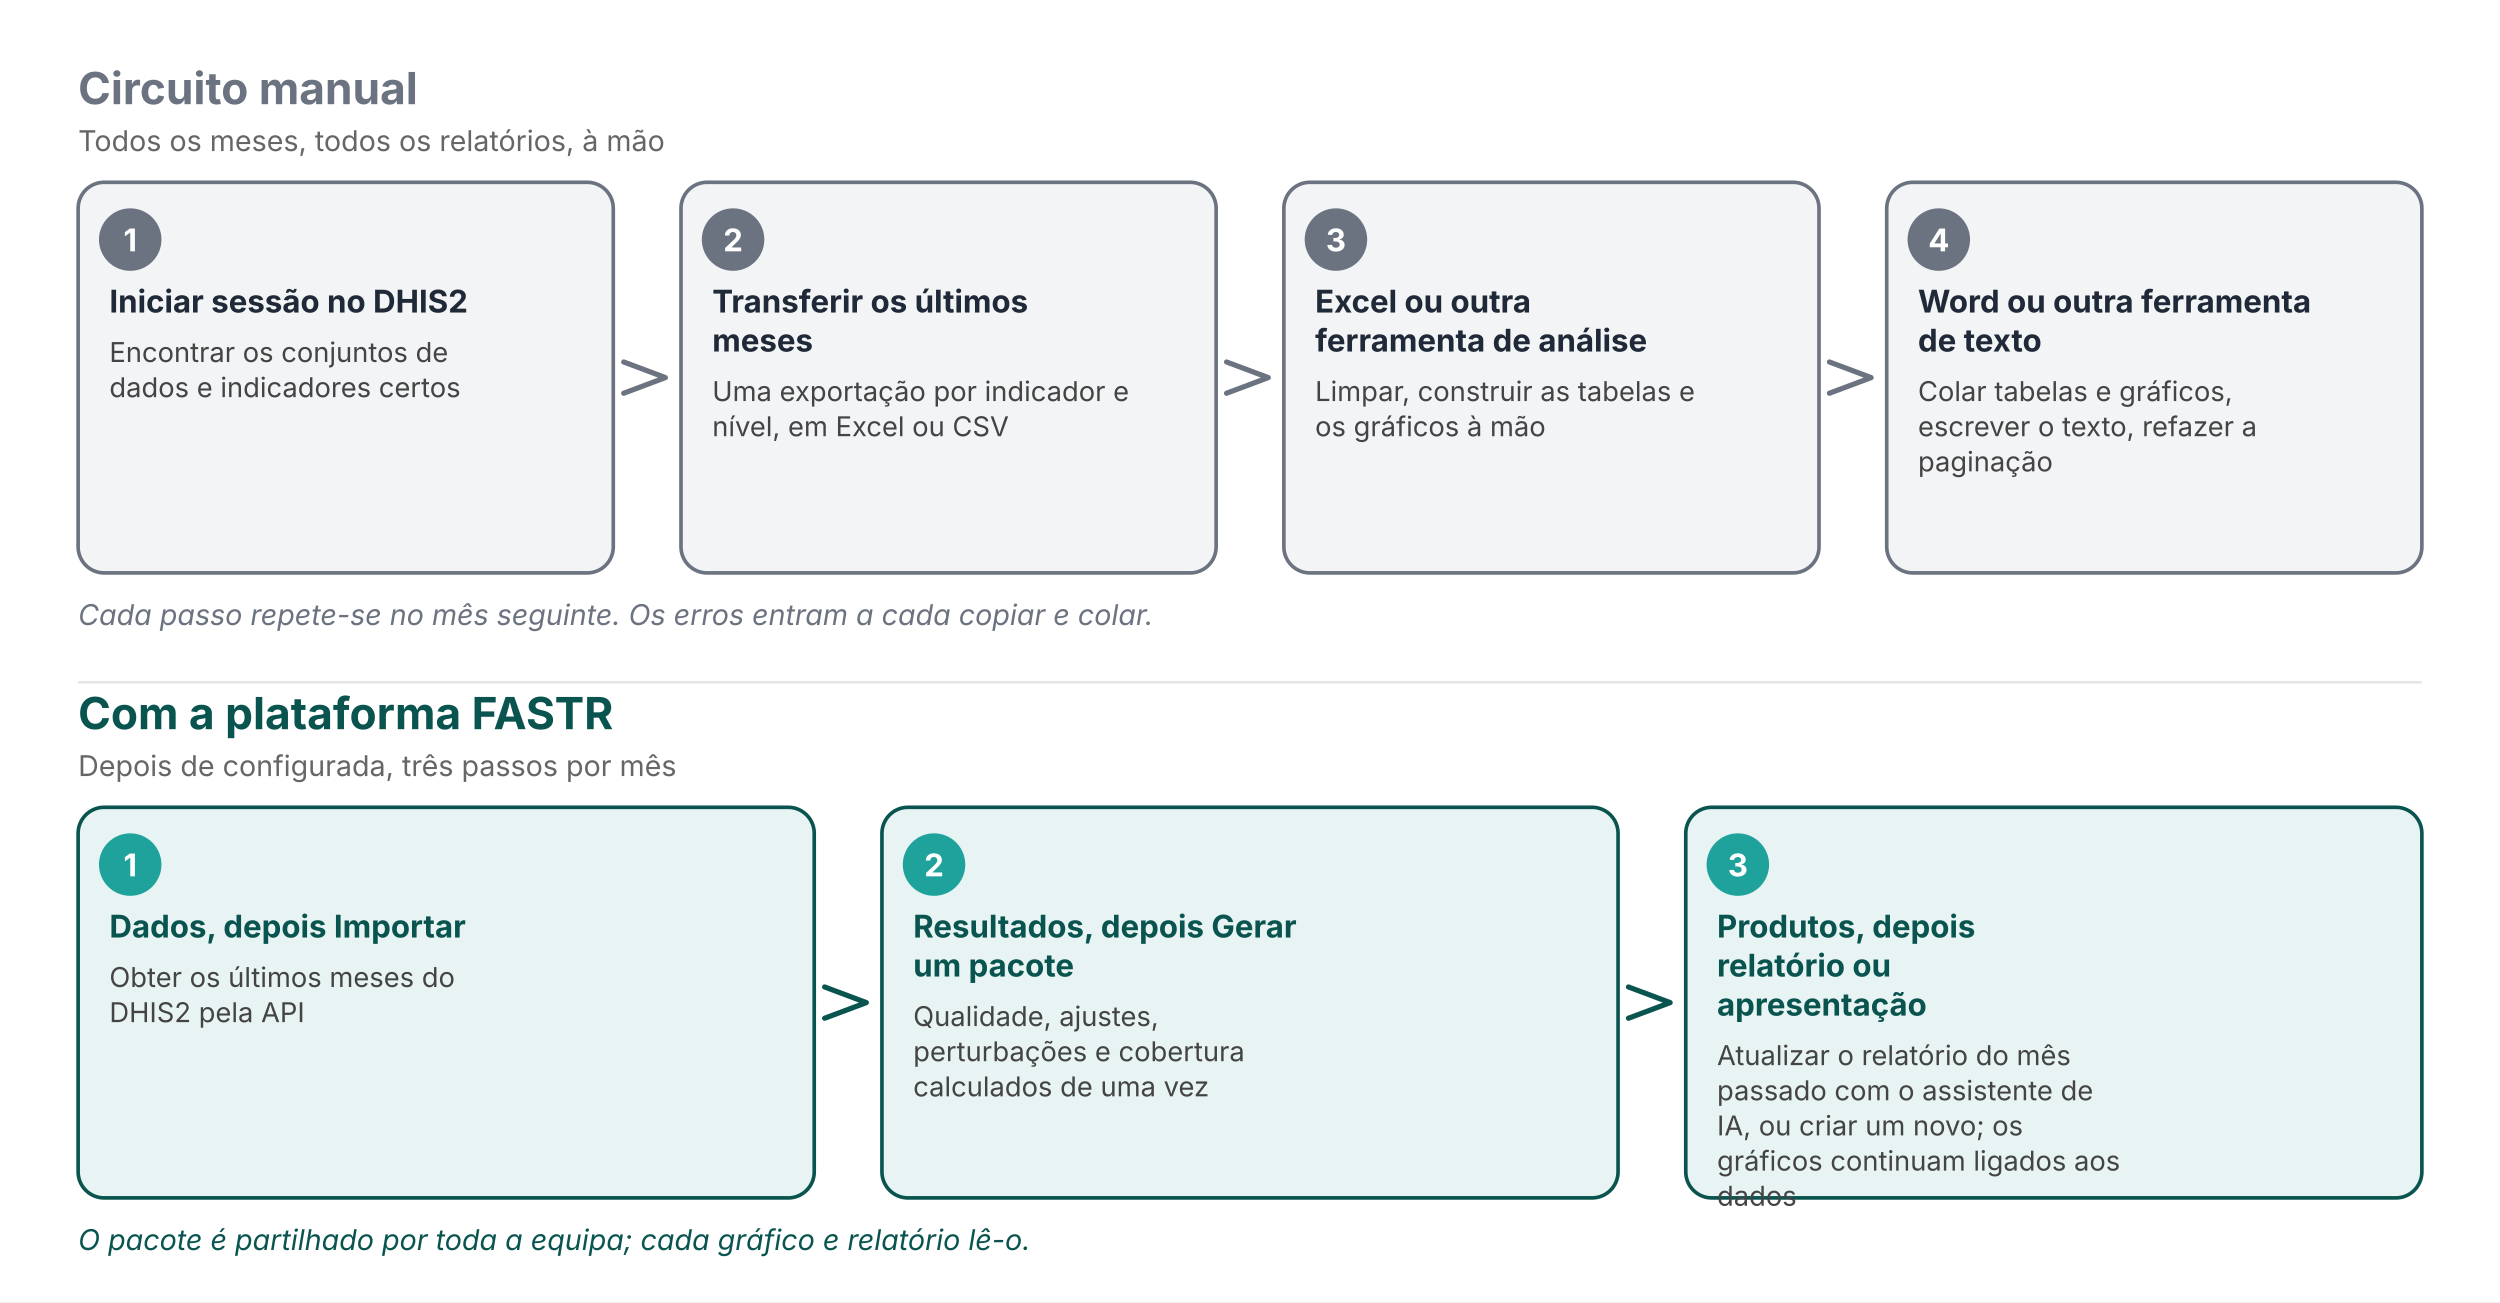
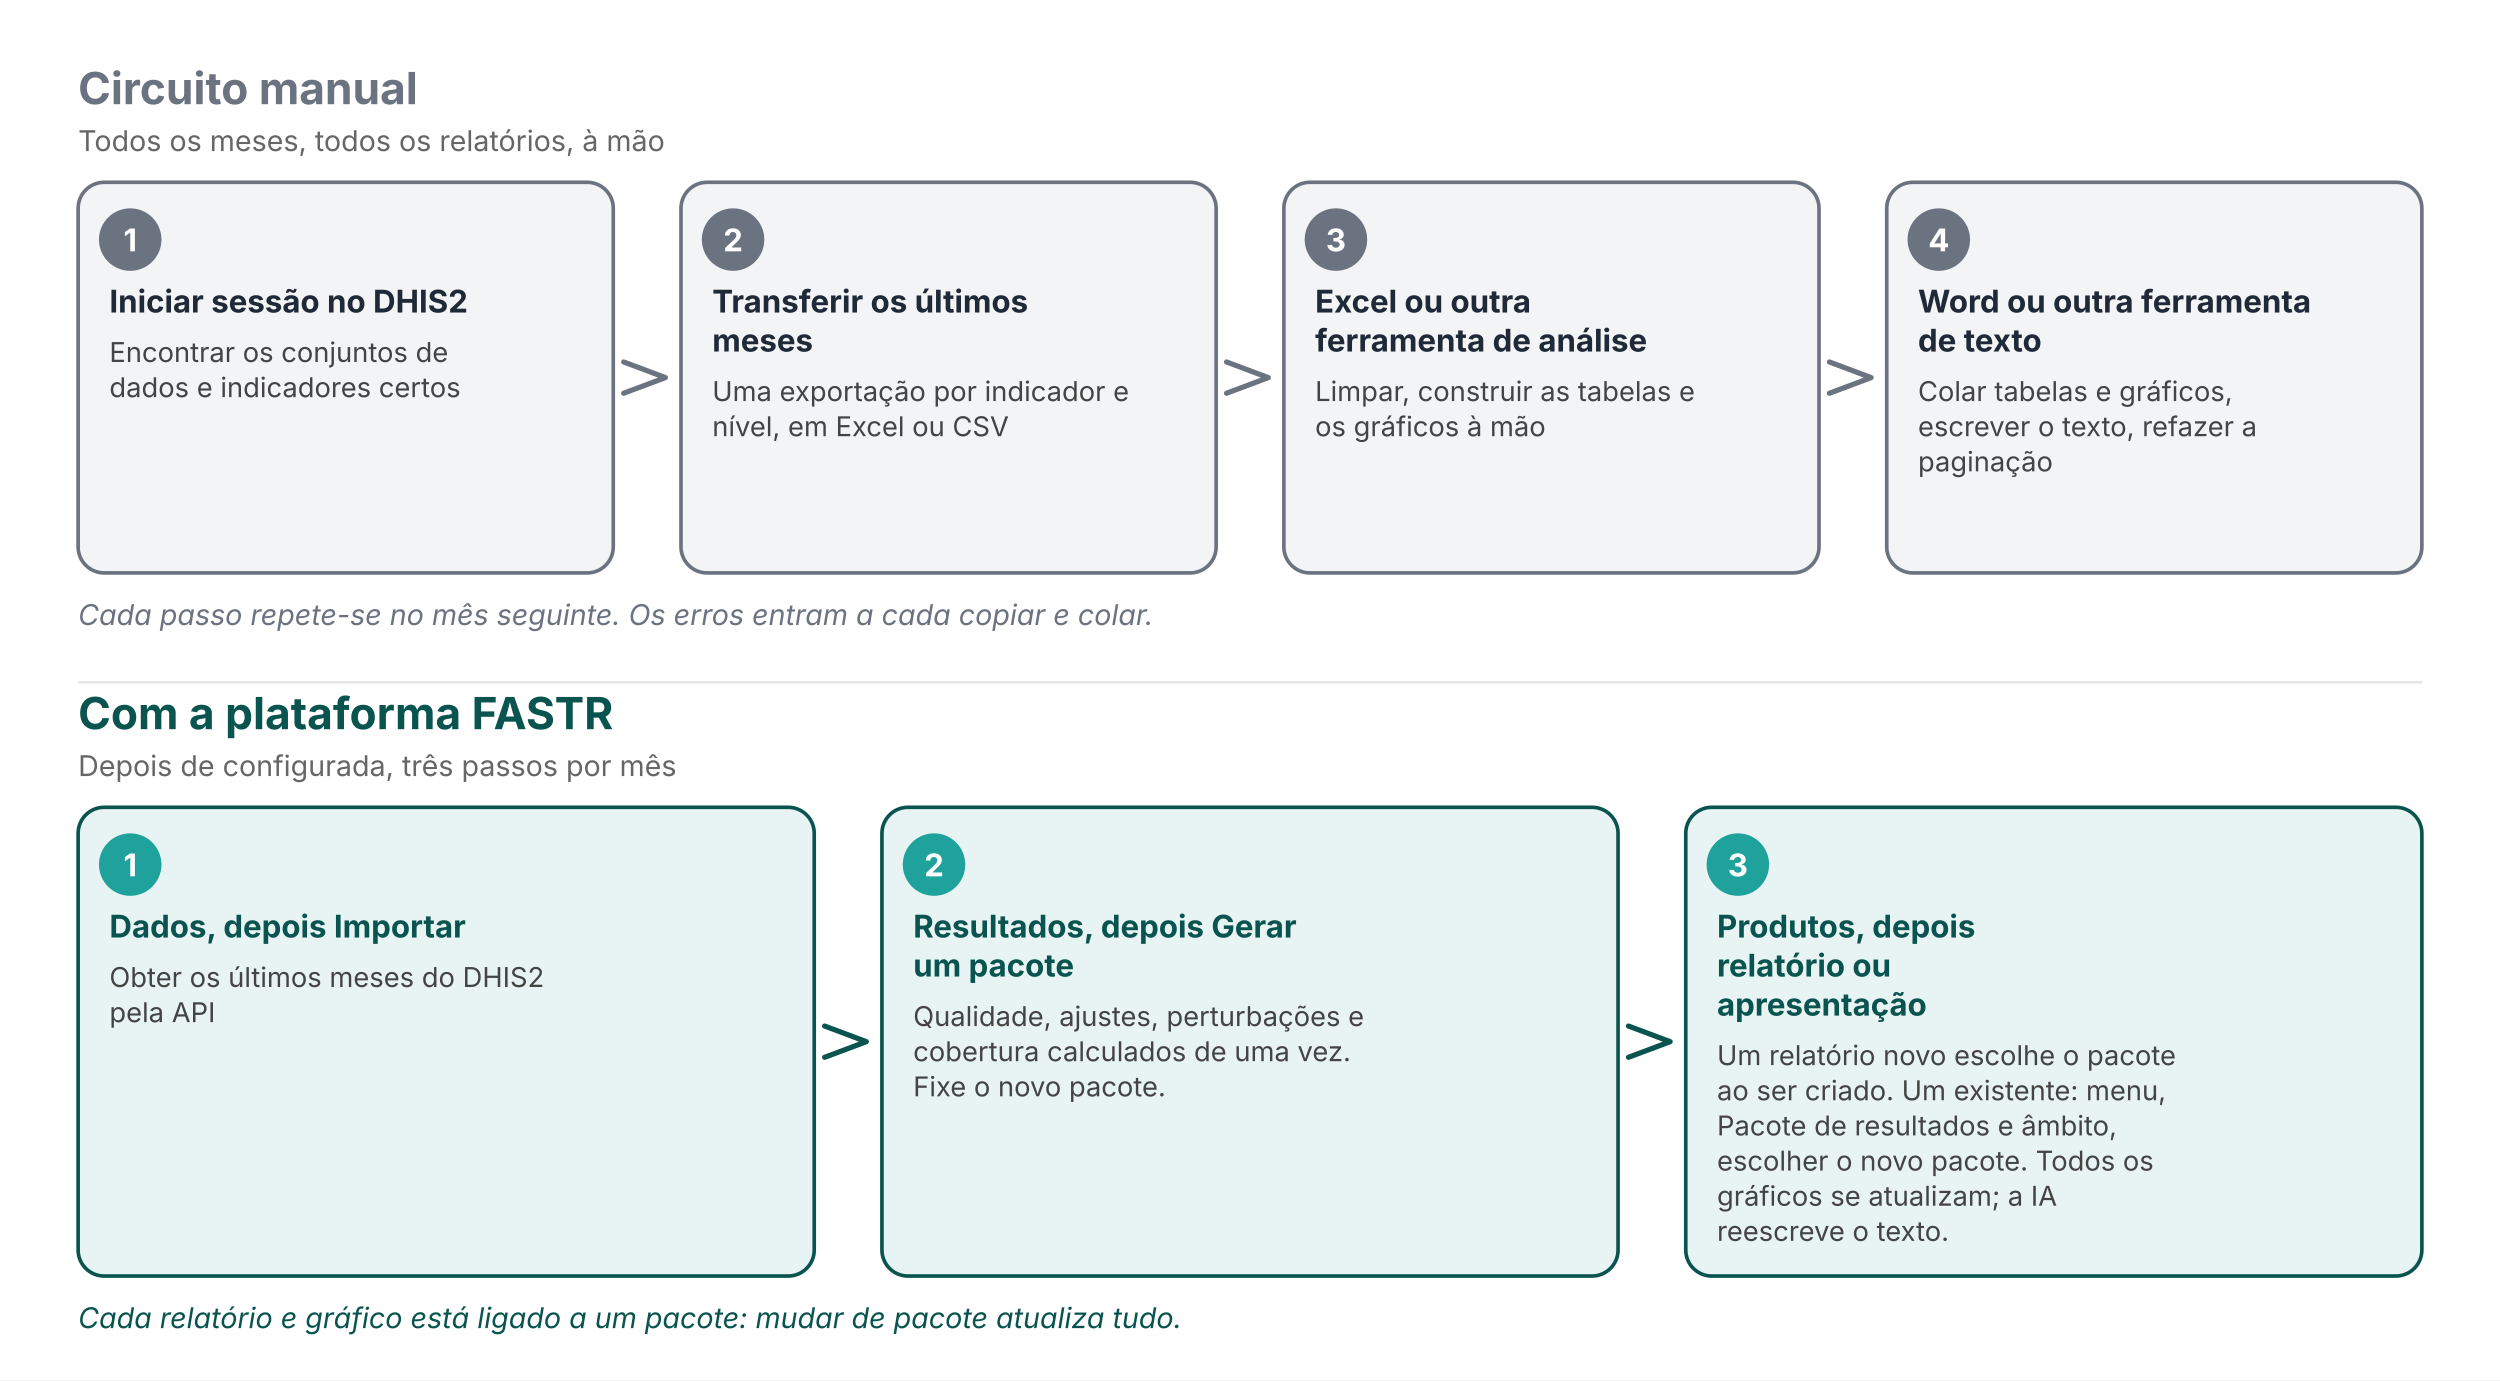
- <svg xmlns="http://www.w3.org/2000/svg" viewBox="0 0 960 500">
-   <rect width="960" height="500" fill="#ffffff" />
+ <svg xmlns="http://www.w3.org/2000/svg" viewBox="0 0 960 530">
+   <rect width="960" height="530" fill="#ffffff" />
  <text x="30" y="40" font-family="Inter, -apple-system, sans-serif" font-size="17" font-weight="700" fill="#6B7280">Circuito manual</text>
  <text x="30" y="58" font-family="Inter, -apple-system, sans-serif" font-size="11" fill="#666">Todos os meses, todos os relatórios, à mão</text>
  <rect x="30.0" y="70" width="205.5" height="150" rx="10" fill="#F3F4F6" stroke="#6B7280" stroke-width="1.4" />
  <circle cx="50.0" cy="92" r="12" fill="#6B7280" />
  <text x="50.0" y="96.5" text-anchor="middle" font-family="Inter, -apple-system, sans-serif" font-size="12" font-weight="700" fill="#ffffff">1</text>
  <text x="42.0" y="120" font-family="Inter, -apple-system, sans-serif" font-size="12" font-weight="700" fill="#1F2937">Iniciar sessão no DHIS2</text>
  <text x="42.0" y="139" font-family="Inter, -apple-system, sans-serif" font-size="10.5" fill="#444">Encontrar os conjuntos de</text>
  <text x="42.0" y="152.5" font-family="Inter, -apple-system, sans-serif" font-size="10.5" fill="#444">dados e indicadores certos</text>
  <polyline points="239.5,139.0 255.5,145.0 239.5,151.0" fill="none" stroke="#6B7280" stroke-width="2" stroke-linejoin="round" stroke-linecap="round" />
  <rect x="261.5" y="70" width="205.5" height="150" rx="10" fill="#F3F4F6" stroke="#6B7280" stroke-width="1.4" />
  <circle cx="281.5" cy="92" r="12" fill="#6B7280" />
  <text x="281.5" y="96.5" text-anchor="middle" font-family="Inter, -apple-system, sans-serif" font-size="12" font-weight="700" fill="#ffffff">2</text>
  <text x="273.5" y="120" font-family="Inter, -apple-system, sans-serif" font-size="12" font-weight="700" fill="#1F2937">Transferir os últimos</text>
  <text x="273.5" y="135" font-family="Inter, -apple-system, sans-serif" font-size="12" font-weight="700" fill="#1F2937">meses</text>
  <text x="273.5" y="154" font-family="Inter, -apple-system, sans-serif" font-size="10.5" fill="#444">Uma exportação por indicador e</text>
  <text x="273.5" y="167.5" font-family="Inter, -apple-system, sans-serif" font-size="10.5" fill="#444">nível, em Excel ou CSV</text>
  <polyline points="471.0,139.0 487.0,145.0 471.0,151.0" fill="none" stroke="#6B7280" stroke-width="2" stroke-linejoin="round" stroke-linecap="round" />
  <rect x="493.0" y="70" width="205.5" height="150" rx="10" fill="#F3F4F6" stroke="#6B7280" stroke-width="1.4" />
  <circle cx="513.0" cy="92" r="12" fill="#6B7280" />
  <text x="513.0" y="96.5" text-anchor="middle" font-family="Inter, -apple-system, sans-serif" font-size="12" font-weight="700" fill="#ffffff">3</text>
  <text x="505.0" y="120" font-family="Inter, -apple-system, sans-serif" font-size="12" font-weight="700" fill="#1F2937">Excel ou outra</text>
  <text x="505.0" y="135" font-family="Inter, -apple-system, sans-serif" font-size="12" font-weight="700" fill="#1F2937">ferramenta de análise</text>
  <text x="505.0" y="154" font-family="Inter, -apple-system, sans-serif" font-size="10.5" fill="#444">Limpar, construir as tabelas e</text>
  <text x="505.0" y="167.5" font-family="Inter, -apple-system, sans-serif" font-size="10.5" fill="#444">os gráficos à mão</text>
  <polyline points="702.5,139.0 718.5,145.0 702.5,151.0" fill="none" stroke="#6B7280" stroke-width="2" stroke-linejoin="round" stroke-linecap="round" />
  <rect x="724.5" y="70" width="205.5" height="150" rx="10" fill="#F3F4F6" stroke="#6B7280" stroke-width="1.4" />
  <circle cx="744.5" cy="92" r="12" fill="#6B7280" />
  <text x="744.5" y="96.5" text-anchor="middle" font-family="Inter, -apple-system, sans-serif" font-size="12" font-weight="700" fill="#ffffff">4</text>
  <text x="736.5" y="120" font-family="Inter, -apple-system, sans-serif" font-size="12" font-weight="700" fill="#1F2937">Word ou outra ferramenta</text>
  <text x="736.5" y="135" font-family="Inter, -apple-system, sans-serif" font-size="12" font-weight="700" fill="#1F2937">de texto</text>
  <text x="736.5" y="154" font-family="Inter, -apple-system, sans-serif" font-size="10.5" fill="#444">Colar tabelas e gráficos,</text>
  <text x="736.5" y="167.5" font-family="Inter, -apple-system, sans-serif" font-size="10.5" fill="#444">escrever o texto, refazer a</text>
  <text x="736.5" y="181.0" font-family="Inter, -apple-system, sans-serif" font-size="10.5" fill="#444">paginação</text>
  <text x="30" y="240" font-family="Inter, -apple-system, sans-serif" font-size="11" font-style="italic" fill="#6B7280">Cada passo repete-se no mês seguinte. Os erros entram a cada copiar e colar.</text>
  <line x1="30" y1="262" x2="930" y2="262" stroke="#E4E7E5" stroke-width="1" />
  <text x="30" y="280" font-family="Inter, -apple-system, sans-serif" font-size="17" font-weight="700" fill="#0A544F">Com a plataforma FASTR</text>
  <text x="30" y="298" font-family="Inter, -apple-system, sans-serif" font-size="11" fill="#666">Depois de configurada, três passos por mês</text>
-   <rect x="30.0" y="310" width="282.667" height="150" rx="10" fill="#E8F4F3" stroke="#0A544F" stroke-width="1.4" />
+   <rect x="30.0" y="310" width="282.667" height="180" rx="10" fill="#E8F4F3" stroke="#0A544F" stroke-width="1.4" />
  <circle cx="50.0" cy="332" r="12" fill="#1FA29C" />
  <text x="50.0" y="336.5" text-anchor="middle" font-family="Inter, -apple-system, sans-serif" font-size="12" font-weight="700" fill="#ffffff">1</text>
  <text x="42.0" y="360" font-family="Inter, -apple-system, sans-serif" font-size="12" font-weight="700" fill="#0A544F">Dados, depois Importar</text>
-   <text x="42.0" y="379" font-family="Inter, -apple-system, sans-serif" font-size="10.5" fill="#444">Obter os últimos meses do</text>
-   <text x="42.0" y="392.5" font-family="Inter, -apple-system, sans-serif" font-size="10.5" fill="#444">DHIS2 pela API</text>
-   <polyline points="316.667,379.0 332.667,385.0 316.667,391.0" fill="none" stroke="#0A544F" stroke-width="2" stroke-linejoin="round" stroke-linecap="round" />
-   <rect x="338.667" y="310" width="282.667" height="150" rx="10" fill="#E8F4F3" stroke="#0A544F" stroke-width="1.4" />
+   <text x="42.0" y="379" font-family="Inter, -apple-system, sans-serif" font-size="10.5" fill="#444">Obter os últimos meses do DHIS2</text>
+   <text x="42.0" y="392.5" font-family="Inter, -apple-system, sans-serif" font-size="10.5" fill="#444">pela API</text>
+   <polyline points="316.667,394.0 332.667,400.0 316.667,406.0" fill="none" stroke="#0A544F" stroke-width="2" stroke-linejoin="round" stroke-linecap="round" />
+   <rect x="338.667" y="310" width="282.667" height="180" rx="10" fill="#E8F4F3" stroke="#0A544F" stroke-width="1.4" />
  <circle cx="358.667" cy="332" r="12" fill="#1FA29C" />
  <text x="358.667" y="336.5" text-anchor="middle" font-family="Inter, -apple-system, sans-serif" font-size="12" font-weight="700" fill="#ffffff">2</text>
  <text x="350.667" y="360" font-family="Inter, -apple-system, sans-serif" font-size="12" font-weight="700" fill="#0A544F">Resultados, depois Gerar</text>
  <text x="350.667" y="375" font-family="Inter, -apple-system, sans-serif" font-size="12" font-weight="700" fill="#0A544F">um pacote</text>
-   <text x="350.667" y="394" font-family="Inter, -apple-system, sans-serif" font-size="10.5" fill="#444">Qualidade, ajustes,</text>
-   <text x="350.667" y="407.5" font-family="Inter, -apple-system, sans-serif" font-size="10.5" fill="#444">perturbações e cobertura</text>
-   <text x="350.667" y="421.0" font-family="Inter, -apple-system, sans-serif" font-size="10.5" fill="#444">calculados de uma vez</text>
-   <polyline points="625.333,379.0 641.333,385.0 625.333,391.0" fill="none" stroke="#0A544F" stroke-width="2" stroke-linejoin="round" stroke-linecap="round" />
-   <rect x="647.333" y="310" width="282.667" height="150" rx="10" fill="#E8F4F3" stroke="#0A544F" stroke-width="1.4" />
+   <text x="350.667" y="394" font-family="Inter, -apple-system, sans-serif" font-size="10.5" fill="#444">Qualidade, ajustes, perturbações e</text>
+   <text x="350.667" y="407.5" font-family="Inter, -apple-system, sans-serif" font-size="10.5" fill="#444">cobertura calculados de uma vez.</text>
+   <text x="350.667" y="421.0" font-family="Inter, -apple-system, sans-serif" font-size="10.5" fill="#444">Fixe o novo pacote.</text>
+   <polyline points="625.333,394.0 641.333,400.0 625.333,406.0" fill="none" stroke="#0A544F" stroke-width="2" stroke-linejoin="round" stroke-linecap="round" />
+   <rect x="647.333" y="310" width="282.667" height="180" rx="10" fill="#E8F4F3" stroke="#0A544F" stroke-width="1.4" />
  <circle cx="667.333" cy="332" r="12" fill="#1FA29C" />
  <text x="667.333" y="336.5" text-anchor="middle" font-family="Inter, -apple-system, sans-serif" font-size="12" font-weight="700" fill="#ffffff">3</text>
  <text x="659.333" y="360" font-family="Inter, -apple-system, sans-serif" font-size="12" font-weight="700" fill="#0A544F">Produtos, depois</text>
  <text x="659.333" y="375" font-family="Inter, -apple-system, sans-serif" font-size="12" font-weight="700" fill="#0A544F">relatório ou</text>
  <text x="659.333" y="390" font-family="Inter, -apple-system, sans-serif" font-size="12" font-weight="700" fill="#0A544F">apresentação</text>
-   <text x="659.333" y="409" font-family="Inter, -apple-system, sans-serif" font-size="10.5" fill="#444">Atualizar o relatório do mês</text>
-   <text x="659.333" y="422.5" font-family="Inter, -apple-system, sans-serif" font-size="10.5" fill="#444">passado com o assistente de</text>
-   <text x="659.333" y="436.0" font-family="Inter, -apple-system, sans-serif" font-size="10.5" fill="#444">IA, ou criar um novo; os</text>
-   <text x="659.333" y="449.5" font-family="Inter, -apple-system, sans-serif" font-size="10.5" fill="#444">gráficos continuam ligados aos</text>
-   <text x="659.333" y="463.0" font-family="Inter, -apple-system, sans-serif" font-size="10.5" fill="#444">dados</text>
-   <text x="30" y="480" font-family="Inter, -apple-system, sans-serif" font-size="11" font-style="italic" fill="#0A544F">O pacote é partilhado por toda a equipa; cada gráfico e relatório lê-o.</text>
+   <text x="659.333" y="409" font-family="Inter, -apple-system, sans-serif" font-size="10.5" fill="#444">Um relatório novo escolhe o pacote</text>
+   <text x="659.333" y="422.5" font-family="Inter, -apple-system, sans-serif" font-size="10.5" fill="#444">ao ser criado. Um existente: menu,</text>
+   <text x="659.333" y="436.0" font-family="Inter, -apple-system, sans-serif" font-size="10.5" fill="#444">Pacote de resultados e âmbito,</text>
+   <text x="659.333" y="449.5" font-family="Inter, -apple-system, sans-serif" font-size="10.5" fill="#444">escolher o novo pacote. Todos os</text>
+   <text x="659.333" y="463.0" font-family="Inter, -apple-system, sans-serif" font-size="10.5" fill="#444">gráficos se atualizam; a IA</text>
+   <text x="659.333" y="476.5" font-family="Inter, -apple-system, sans-serif" font-size="10.5" fill="#444">reescreve o texto.</text>
+   <text x="30" y="510" font-family="Inter, -apple-system, sans-serif" font-size="11" font-style="italic" fill="#0A544F">Cada relatório e gráfico está ligado a um pacote: mudar de pacote atualiza tudo.</text>
</svg>
